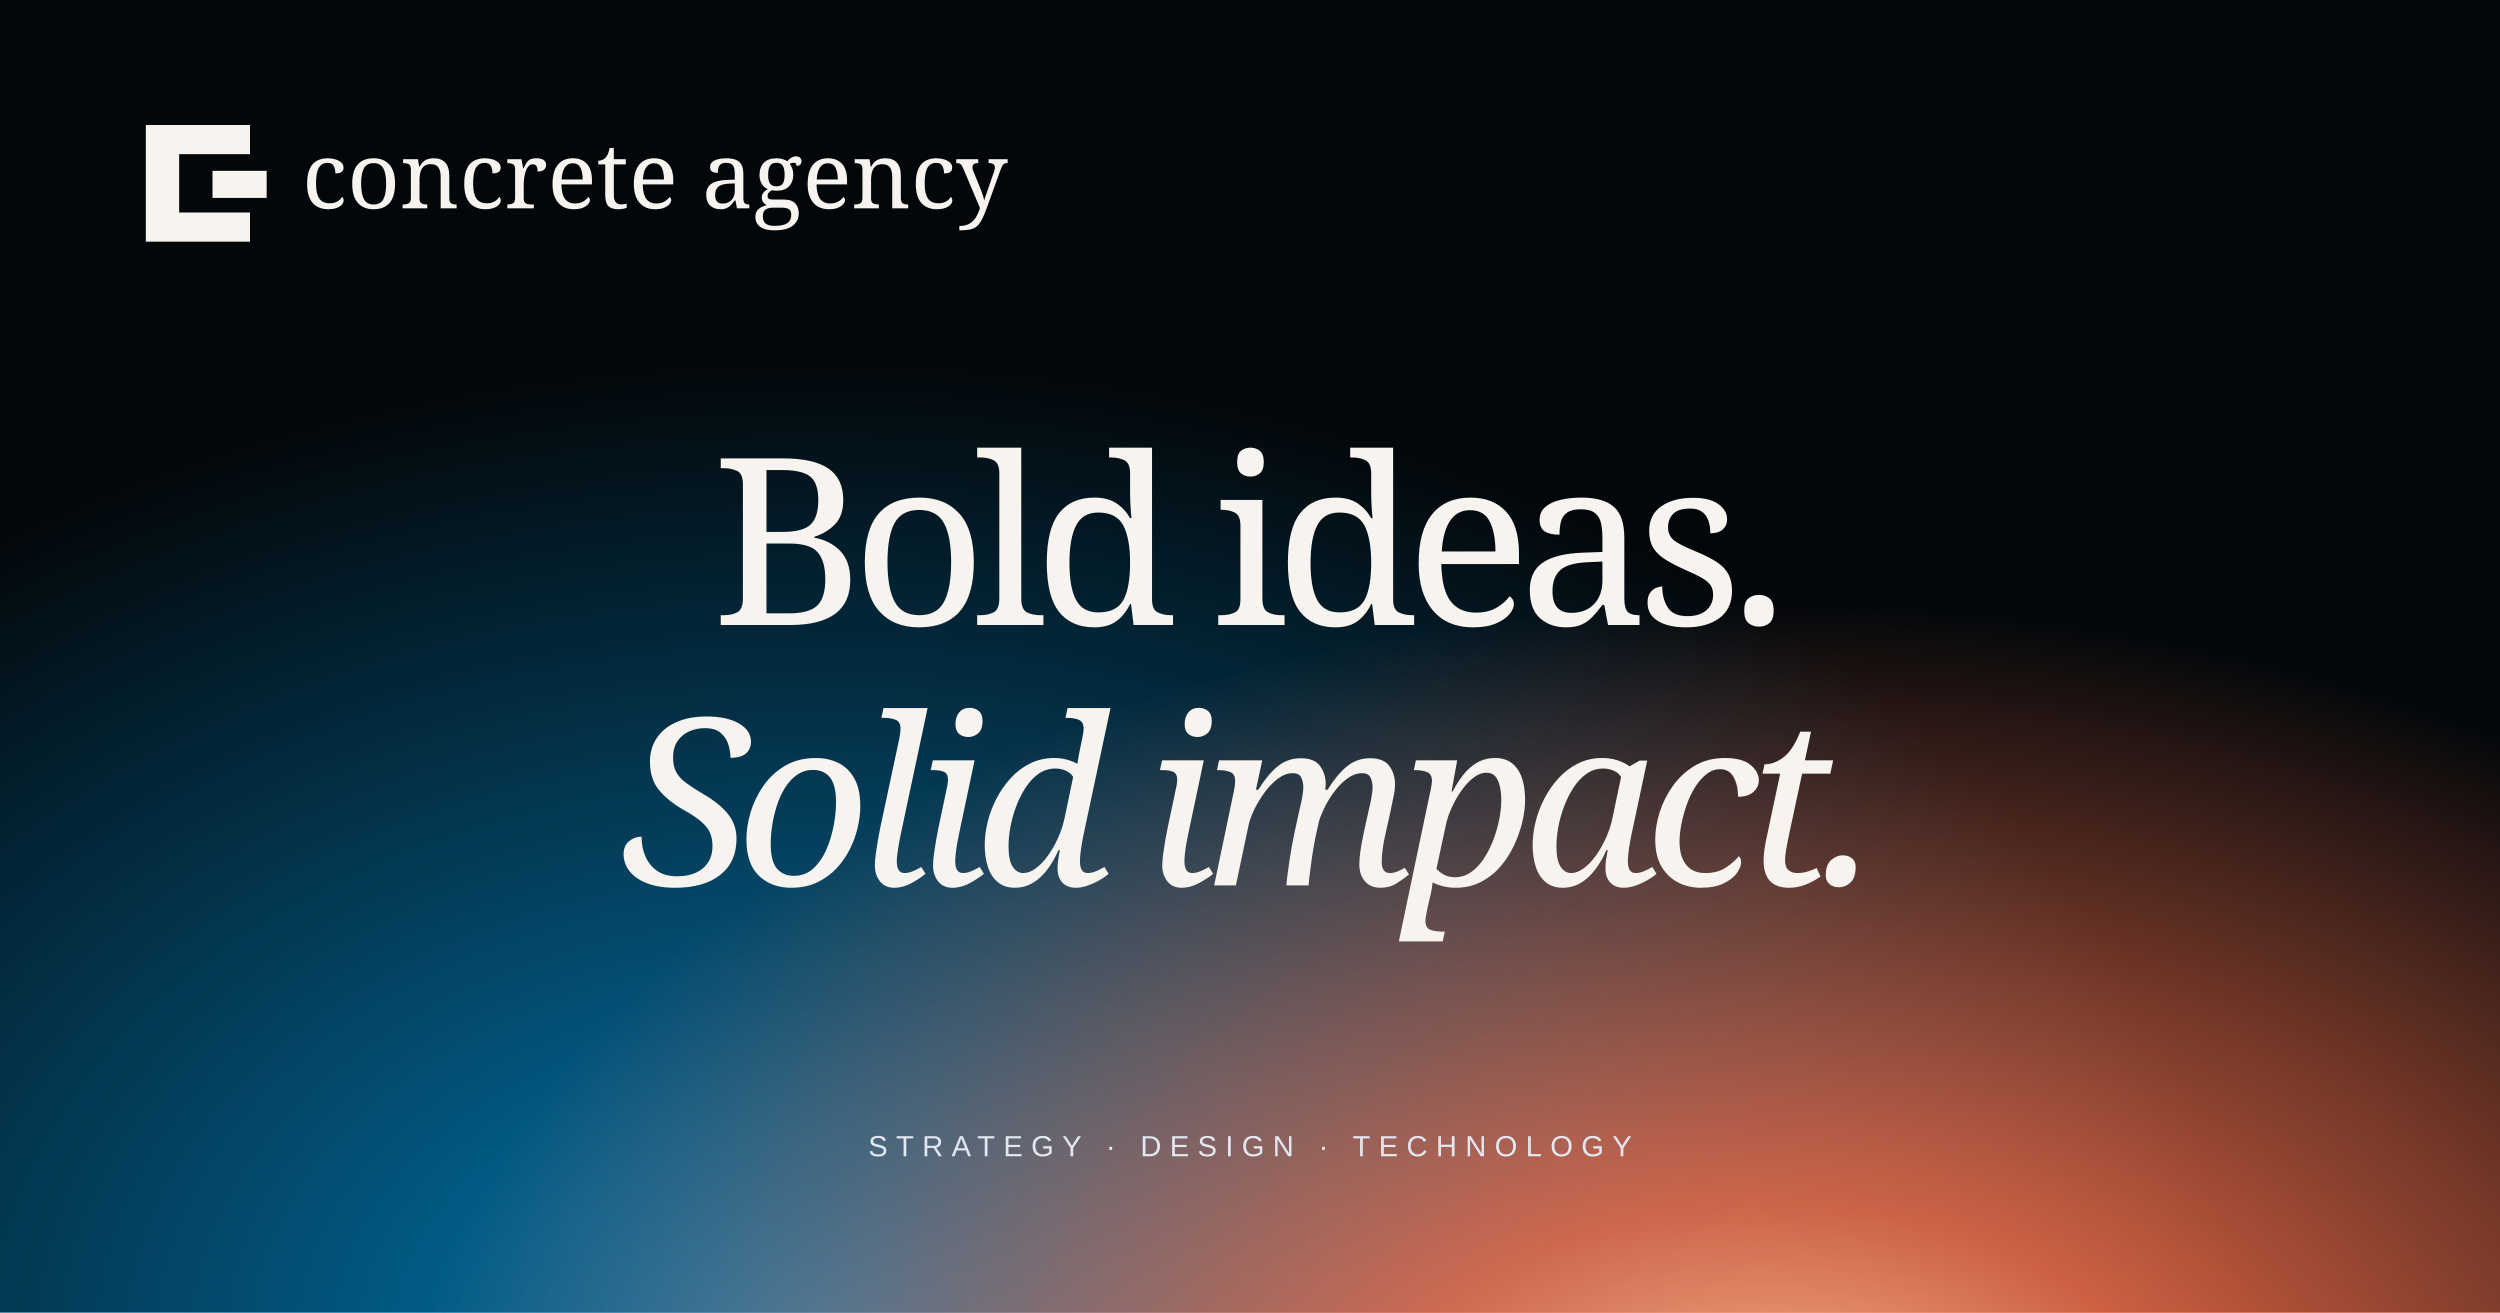
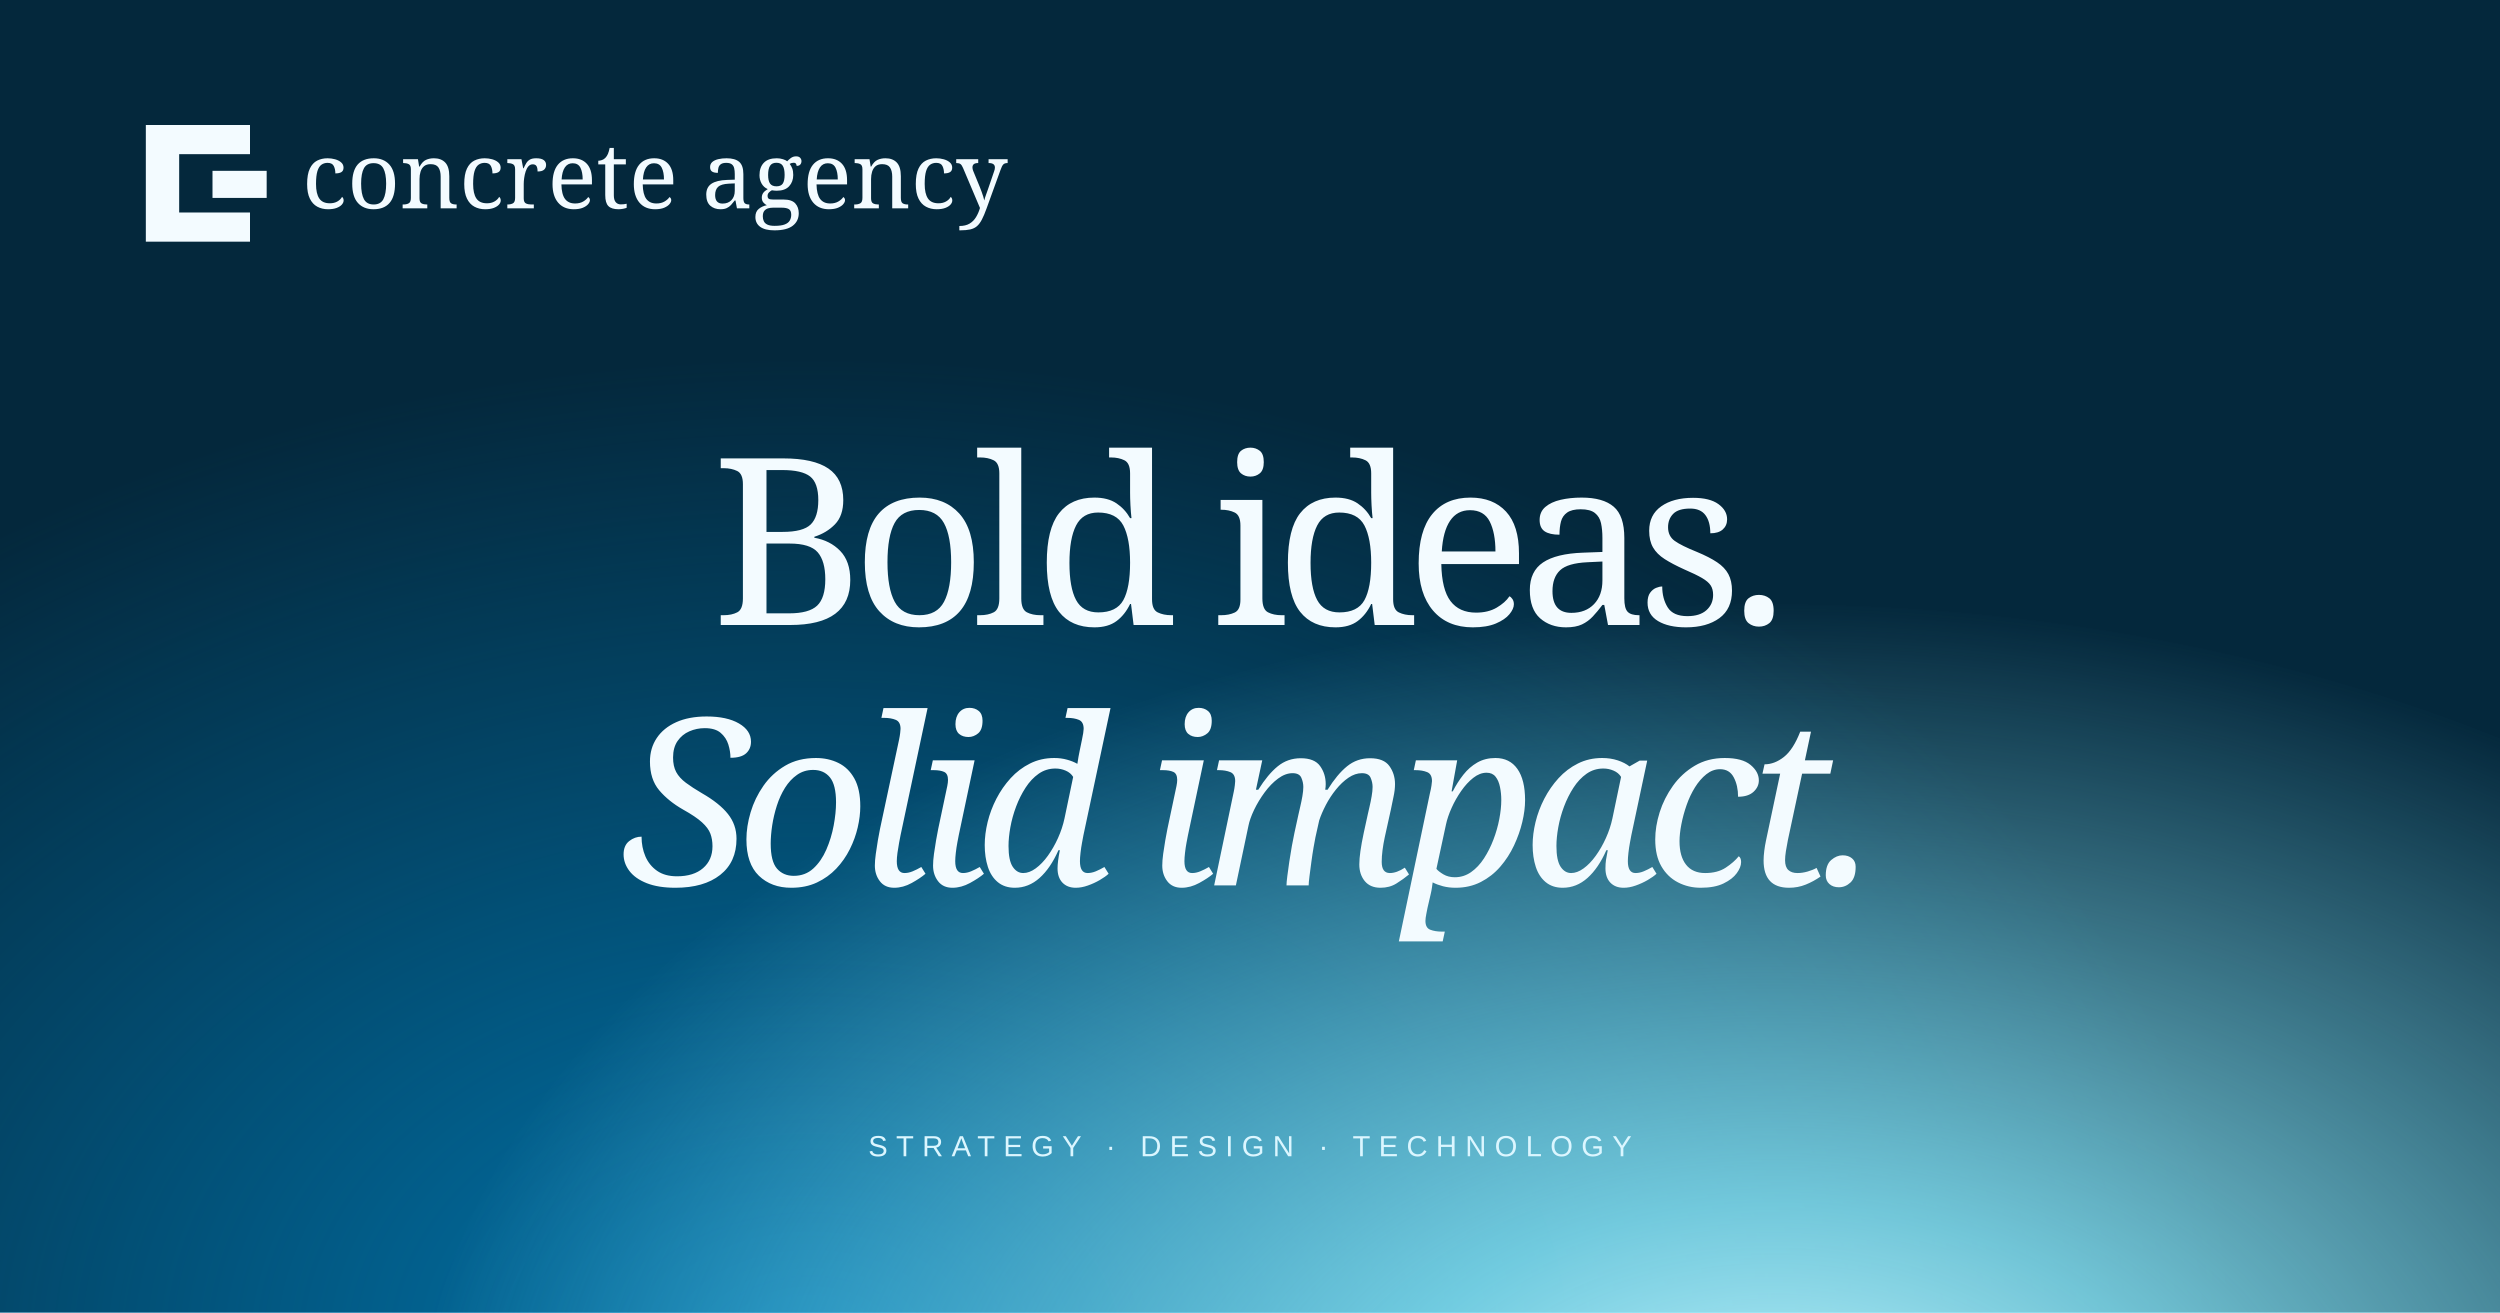
<svg xmlns="http://www.w3.org/2000/svg" width="1200" height="630" viewBox="0 0 1200 630">
  <defs>
    <radialGradient id="blue">
-       <stop stop-color="#0297de" stop-opacity=".8" />
-       <stop offset="1" stop-color="#0297de" stop-opacity="0" />
+       <stop stop-color="#0089c9" stop-opacity=".8" />
+       <stop offset="1" stop-color="#0089c9" stop-opacity="0" />
    </radialGradient>
-     <radialGradient id="coral">
-       <stop stop-color="#ffc89e" />
-       <stop offset=".3" stop-color="#ff734d" stop-opacity=".8" />
-       <stop offset="1" stop-color="#ff734d" stop-opacity="0" />
+     <radialGradient id="cyan">
+       <stop stop-color="#cbf7ff" />
+       <stop offset=".3" stop-color="#8deafa" stop-opacity=".8" />
+       <stop offset="1" stop-color="#8deafa" stop-opacity="0" />
    </radialGradient>
  </defs>
-   <rect width="1200" height="630" fill="#03070a" />
+   <rect width="1200" height="630" fill="#04283c" />
  <ellipse cx="390" cy="650" rx="680" ry="480" fill="url(#blue)" />
-   <ellipse cx="850" cy="700" rx="650" ry="410" fill="url(#coral)" />
-   <path d="M70 60h50v14H86v28h34v14H70zM102 82h26v13h-26z" fill="#f7f4ef" />
-   <text x="145" y="100" font-family="Georgia,serif" font-size="44" fill="#f7f4ef">concrete agency</text>
-   <text x="600" y="300" text-anchor="middle" font-family="Georgia,serif" font-size="112" letter-spacing="-6" fill="#f7f4ef">Bold ideas.</text>
-   <text x="600" y="425" text-anchor="middle" font-family="Georgia,serif" font-style="italic" font-size="112" letter-spacing="-6" fill="#f7f4ef">Solid impact.</text>
-   <text x="600" y="555" text-anchor="middle" font-family="Arial,sans-serif" font-size="14" letter-spacing="4" fill="#e1e8f1">STRATEGY · DESIGN · TECHNOLOGY</text>
+   <ellipse cx="850" cy="700" rx="650" ry="410" fill="url(#cyan)" />
+   <path d="M70 60h50v14H86v28h34v14H70zM102 82h26v13h-26z" fill="#f3fbff" />
+   <text x="145" y="100" font-family="Georgia,serif" font-size="44" fill="#f3fbff">concrete agency</text>
+   <text x="600" y="300" text-anchor="middle" font-family="Georgia,serif" font-size="112" letter-spacing="-6" fill="#f3fbff">Bold ideas.</text>
+   <text x="600" y="425" text-anchor="middle" font-family="Georgia,serif" font-style="italic" font-size="112" letter-spacing="-6" fill="#f3fbff">Solid impact.</text>
+   <text x="600" y="555" text-anchor="middle" font-family="Arial,sans-serif" font-size="14" letter-spacing="4" fill="#dbf6ff">STRATEGY · DESIGN · TECHNOLOGY</text>
</svg>
